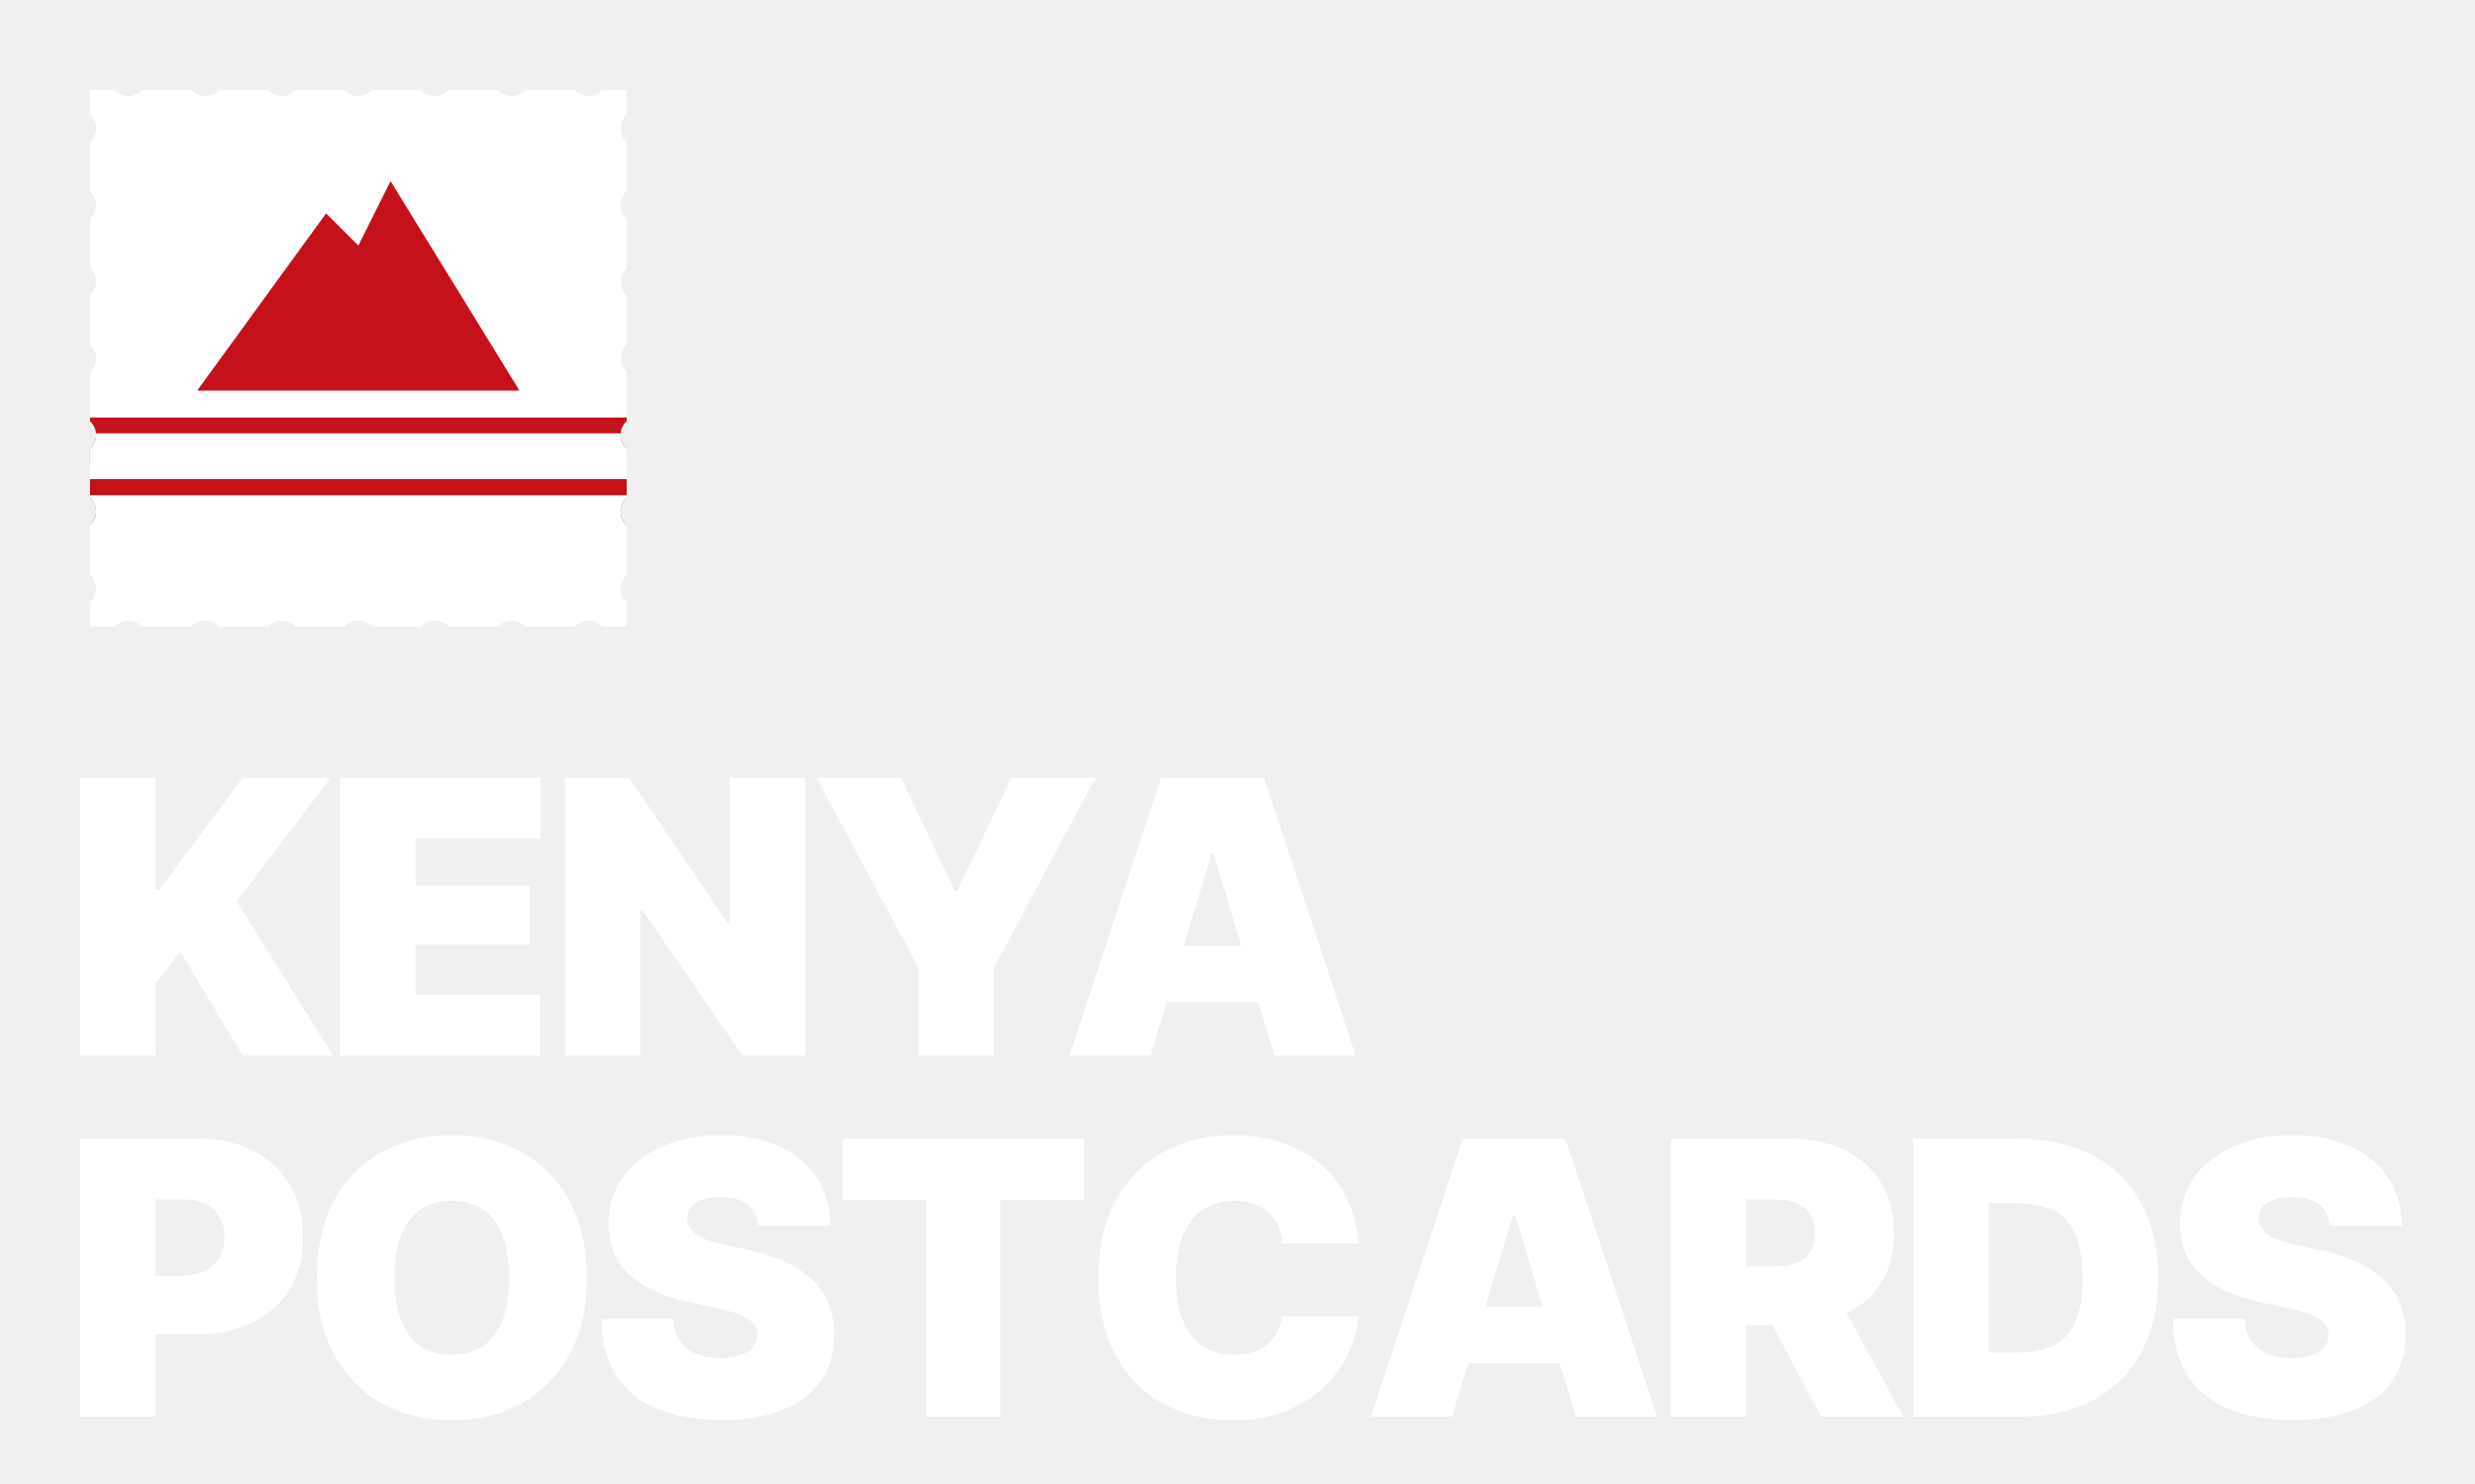
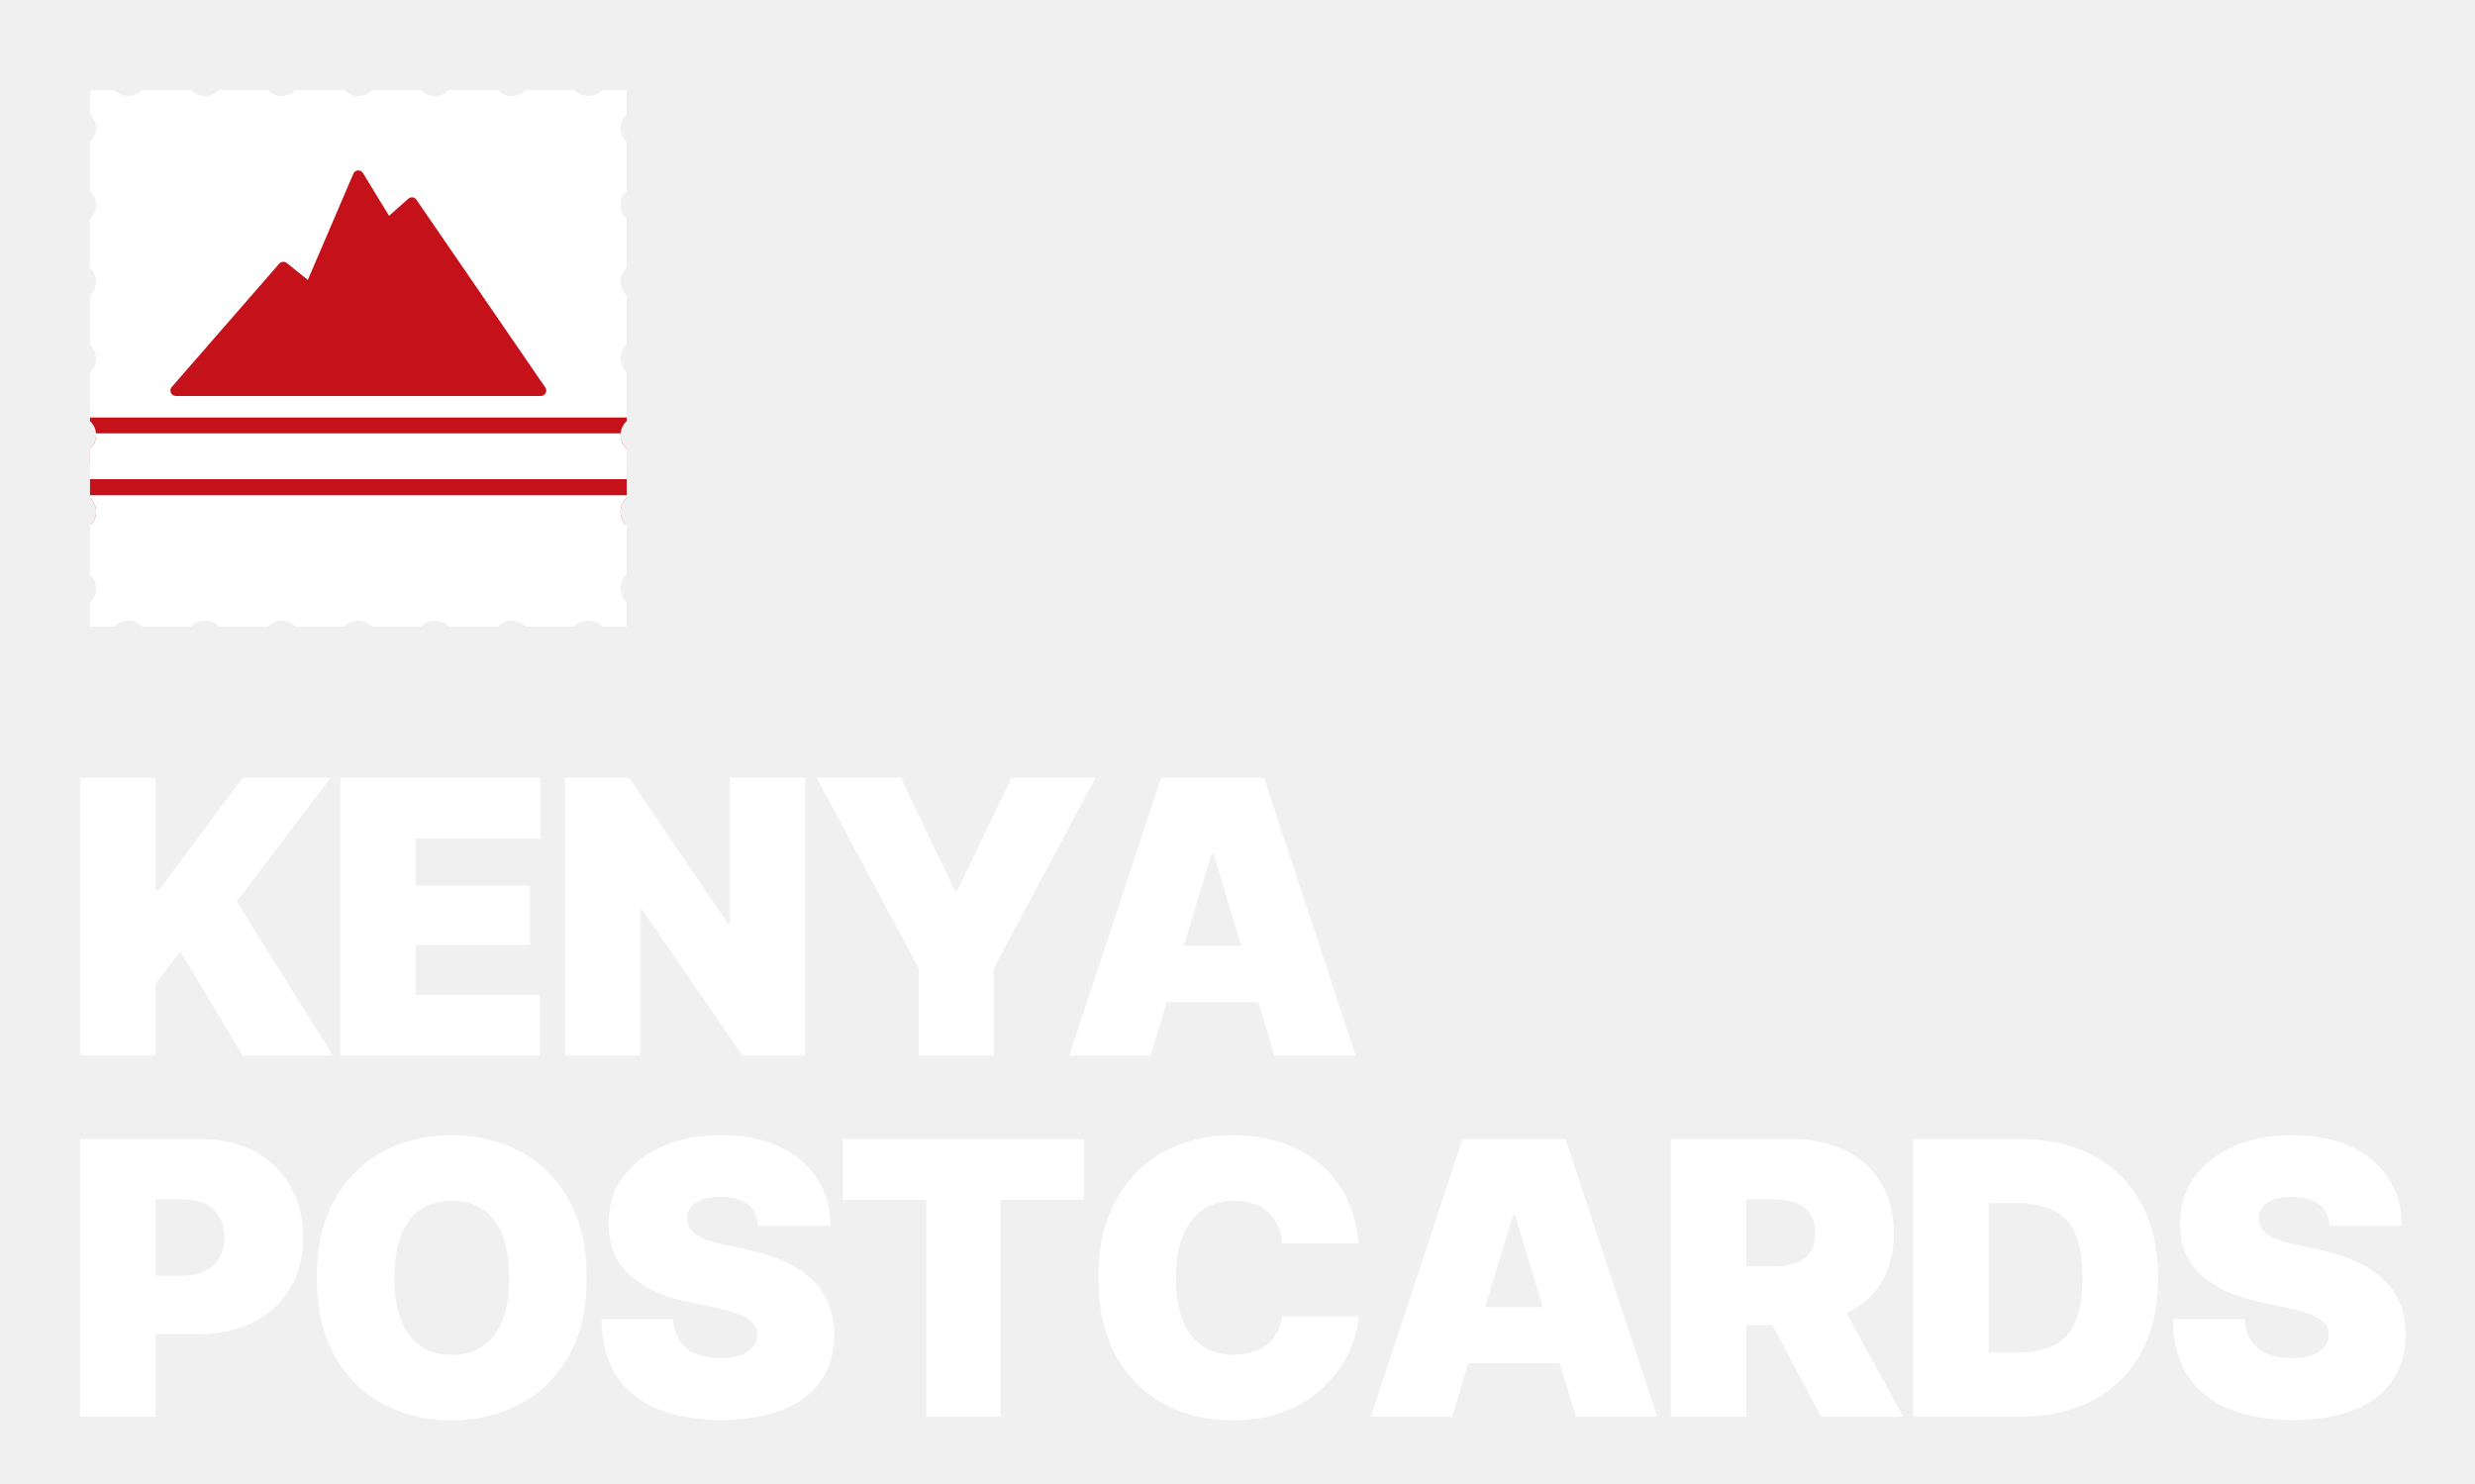
<svg xmlns="http://www.w3.org/2000/svg" viewBox="0 0 891 534" width="891" height="534">
  <defs>
    <clipPath id="cm">
      <path d="M32.4,32.4 L41.2,32.4 A6.8,6.8 0 0,0 51.2,32.4 L60.0,32.4 L68.8,32.4 A6.8,6.8 0 0,0 78.8,32.4 L87.6,32.4 L96.4,32.4 A6.8,6.8 0 0,0 106.4,32.4 L115.2,32.4 L124.0,32.4 A6.8,6.8 0 0,0 134.0,32.4 L142.8,32.4 L151.6,32.4 A6.8,6.8 0 0,0 161.6,32.4 L170.4,32.4 L179.2,32.4 A6.8,6.8 0 0,0 189.2,32.4 L198.0,32.4 L206.8,32.4 A6.8,6.8 0 0,0 216.8,32.4 L225.6,32.4 L225.6,41.2 A6.8,6.8 0 0,0 225.6,51.2 L225.6,60.0 L225.6,68.8 A6.8,6.8 0 0,0 225.6,78.8 L225.6,87.6 L225.6,96.4 A6.8,6.8 0 0,0 225.6,106.4 L225.6,115.2 L225.6,124.0 A6.8,6.8 0 0,0 225.6,134.0 L225.6,142.8 L225.6,151.6 A6.8,6.8 0 0,0 225.6,161.6 L225.6,170.4 L225.6,179.2 A6.8,6.8 0 0,0 225.6,189.2 L225.6,198.0 L225.6,206.8 A6.8,6.8 0 0,0 225.6,216.8 L225.6,225.6 L216.8,225.6 A6.8,6.8 0 0,0 206.8,225.6 L198.0,225.6 L189.2,225.6 A6.8,6.8 0 0,0 179.2,225.6 L170.4,225.6 L161.6,225.6 A6.8,6.8 0 0,0 151.6,225.6 L142.8,225.6 L134.0,225.6 A6.8,6.8 0 0,0 124.0,225.6 L115.2,225.6 L106.4,225.6 A6.8,6.8 0 0,0 96.4,225.6 L87.6,225.6 L78.8,225.6 A6.8,6.8 0 0,0 68.8,225.6 L60.0,225.6 L51.2,225.6 A6.8,6.8 0 0,0 41.2,225.6 L32.4,225.6 L32.4,216.8 A6.8,6.8 0 0,0 32.4,206.8 L32.4,198.0 L32.4,189.2 A6.8,6.8 0 0,0 32.4,179.2 L32.4,170.4 L32.4,161.6 A6.8,6.8 0 0,0 32.4,151.6 L32.4,142.8 L32.4,134.0 A6.8,6.8 0 0,0 32.4,124.0 L32.4,115.2 L32.4,106.4 A6.8,6.8 0 0,0 32.4,96.4 L32.4,87.6 L32.4,78.8 A6.8,6.8 0 0,0 32.4,68.8 L32.4,60.0 L32.4,51.2 A6.8,6.8 0 0,0 32.4,41.2 L32.4,32.4 Z" />
    </clipPath>
  </defs>
  <path d="M32.4,32.4 L41.2,32.4 A6.8,6.8 0 0,0 51.2,32.4 L60.0,32.4 L68.8,32.4 A6.8,6.8 0 0,0 78.8,32.4 L87.6,32.4 L96.4,32.4 A6.8,6.8 0 0,0 106.4,32.4 L115.2,32.4 L124.0,32.4 A6.8,6.8 0 0,0 134.0,32.4 L142.8,32.4 L151.6,32.4 A6.8,6.8 0 0,0 161.6,32.4 L170.4,32.4 L179.2,32.4 A6.8,6.8 0 0,0 189.2,32.4 L198.0,32.4 L206.8,32.4 A6.8,6.8 0 0,0 216.8,32.4 L225.6,32.4 L225.6,41.2 A6.8,6.8 0 0,0 225.6,51.2 L225.6,60.0 L225.6,68.8 A6.8,6.8 0 0,0 225.6,78.8 L225.6,87.6 L225.6,96.4 A6.8,6.8 0 0,0 225.6,106.4 L225.6,115.2 L225.6,124.0 A6.8,6.8 0 0,0 225.6,134.0 L225.6,142.8 L225.6,151.6 A6.8,6.8 0 0,0 225.6,161.6 L225.6,170.4 L225.6,179.2 A6.8,6.8 0 0,0 225.6,189.2 L225.6,198.0 L225.6,206.8 A6.8,6.8 0 0,0 225.6,216.8 L225.6,225.6 L216.8,225.6 A6.8,6.8 0 0,0 206.8,225.6 L198.0,225.6 L189.2,225.6 A6.8,6.8 0 0,0 179.2,225.6 L170.4,225.6 L161.6,225.6 A6.8,6.8 0 0,0 151.6,225.6 L142.8,225.6 L134.0,225.6 A6.8,6.8 0 0,0 124.0,225.6 L115.2,225.6 L106.4,225.6 A6.8,6.8 0 0,0 96.4,225.6 L87.6,225.6 L78.8,225.6 A6.8,6.8 0 0,0 68.8,225.6 L60.0,225.6 L51.2,225.6 A6.8,6.8 0 0,0 41.2,225.6 L32.4,225.6 L32.4,216.8 A6.8,6.8 0 0,0 32.4,206.8 L32.4,198.0 L32.4,189.2 A6.8,6.8 0 0,0 32.4,179.2 L32.4,170.4 L32.4,161.6 A6.8,6.8 0 0,0 32.4,151.6 L32.4,142.8 L32.4,134.0 A6.8,6.8 0 0,0 32.4,124.0 L32.4,115.2 L32.4,106.4 A6.8,6.8 0 0,0 32.4,96.4 L32.4,87.6 L32.4,78.8 A6.8,6.8 0 0,0 32.4,68.8 L32.4,60.0 L32.4,51.2 A6.8,6.8 0 0,0 32.4,41.2 L32.4,32.4 Z" fill="#FFFFFF" />
  <g clip-path="url(#cm)">
    <rect x="32.4" y="150.3" width="193.2" height="16.4" fill="#C4111A" />
    <rect x="32.4" y="156.0" width="193.2" height="16.4" fill="#FFFFFF" />
  </g>
  <g clip-path="url(#cm)">
    <rect x="32.4" y="172.5" width="193.2" height="16.4" fill="#C4111A" />
    <rect x="32.4" y="178.3" width="193.2" height="16.4" fill="#FFFFFF" />
  </g>
-   <path d="M71.0,140.6 L117.4,76.8 L129.0,88.4 L140.6,65.2 L187.0,140.6 Z" fill="#C4111A" />
+   <path d="M63.3,140.6 L102.0,96.2 L111.6,103.9 L129.0,63.3 L139.6,80.7 L148.3,73.0 L194.7,140.6 Z" fill="#C4111A" stroke="#C4111A" stroke-width="3.9" stroke-linejoin="round" />
  <path d="M28.832 380.0V280.0H55.946V320.403H57.289L87.356 280.0H119.034L85.208 324.564L119.839 380.0H87.356L64.94 342.55L55.946 354.228V380.0ZM122.491 380.0V280.0H194.572V301.879H149.605V318.792H190.813V340.134H149.605V358.121H194.303V380.0ZM289.842 280.0V380.0H267.291L231.184 327.517H230.513V380.0H203.399V280.0H226.486L261.922 332.349H262.728V280.0ZM293.97 280.0H324.306L343.769 320.671H344.574L364.172 280.0H394.373L357.729 348.591V380.0H330.749V348.591ZM414.234 380.0H384.972L417.992 280.0H455.039L488.059 380.0H458.797L436.918 307.517H436.113ZM408.864 340.537H463.898V360.805H408.864ZM28.832 510.0V410.0H71.919Q83.06 410.0 91.416 414.396Q99.772 418.792 104.436 426.779Q109.101 434.765 109.101 445.436Q109.101 456.174 104.336 463.993Q99.57 471.812 90.98 476.074Q82.389 480.336 70.98 480.336H45.208V459.262H65.477Q70.309 459.262 73.732 457.55Q77.154 455.839 78.966 452.752Q80.779 449.664 80.779 445.436Q80.779 441.074 78.966 438.02Q77.154 434.966 73.732 433.356Q70.309 431.745 65.477 431.745H55.946V510.0ZM162.626 511.342Q149.001 511.342 137.961 505.436Q126.921 499.53 120.478 488.087Q114.035 476.644 114.035 460.067Q114.035 443.356 120.478 431.879Q126.921 420.403 137.961 414.53Q149.001 408.658 162.626 408.658Q176.25 408.658 187.256 414.53Q198.263 420.403 204.74 431.879Q211.216 443.356 211.216 460.067Q211.216 476.711 204.74 488.154Q198.263 499.597 187.256 505.47Q176.25 511.342 162.626 511.342ZM162.626 487.718Q169.404 487.718 174.001 484.53Q178.599 481.342 180.948 475.168Q183.297 468.993 183.297 460.067Q183.297 451.074 180.948 444.866Q178.599 438.658 174.001 435.47Q169.404 432.282 162.626 432.282Q155.914 432.282 151.317 435.47Q146.719 438.658 144.337 444.866Q141.954 451.074 141.954 460.067Q141.954 468.993 144.337 475.168Q146.719 481.342 151.317 484.53Q155.914 487.718 162.626 487.718ZM259.774 511.208Q246.754 511.208 237.056 507.349Q227.358 503.49 221.989 495.436Q216.62 487.383 216.553 474.832H242.325Q242.593 479.396 244.64 482.55Q246.687 485.705 250.412 487.315Q254.137 488.926 259.372 488.926Q263.734 488.926 266.687 487.852Q269.64 486.779 271.15 484.866Q272.66 482.953 272.66 480.47Q272.66 478.188 271.217 476.477Q269.774 474.765 266.486 473.356Q263.197 471.946 257.627 470.805L247.56 468.658Q234.338 465.839 226.721 459.027Q219.103 452.215 219.103 440.47Q219.103 430.94 224.271 423.792Q229.439 416.644 238.533 412.651Q247.627 408.658 259.506 408.658Q271.654 408.658 280.479 412.718Q289.305 416.779 294.103 424.128Q298.902 431.477 298.969 441.275H272.929Q272.593 436.376 269.338 433.658Q266.083 430.94 259.506 430.94Q255.345 430.94 252.66 431.913Q249.976 432.886 248.701 434.631Q247.426 436.376 247.426 438.591Q247.426 440.94 248.801 442.718Q250.177 444.497 253.164 445.805Q256.15 447.114 260.848 448.121L269.036 449.866Q277.291 451.611 283.231 454.497Q289.17 457.383 292.962 461.242Q296.754 465.101 298.533 469.933Q300.311 474.765 300.311 480.47Q300.311 490.336 295.446 497.215Q290.58 504.094 281.519 507.651Q272.459 511.208 259.774 511.208ZM303.366 431.879V410.0H390.212V431.879H360.145V510.0H333.434V431.879ZM443.603 511.342Q429.911 511.342 419.005 505.436Q408.099 499.53 401.757 488.087Q395.415 476.644 395.415 460.067Q395.415 443.356 401.858 431.879Q408.301 420.403 419.24 414.53Q430.18 408.658 443.603 408.658Q453.066 408.658 461.052 411.242Q469.039 413.826 475.046 418.826Q481.052 423.826 484.677 431.04Q488.301 438.255 489.106 447.584H461.589Q461.321 444.161 460.079 441.342Q458.838 438.523 456.656 436.51Q454.475 434.497 451.421 433.389Q448.368 432.282 444.408 432.282Q437.63 432.282 432.898 435.604Q428.166 438.926 425.75 445.134Q423.334 451.342 423.334 460.067Q423.334 469.195 425.817 475.369Q428.301 481.544 432.965 484.631Q437.63 487.718 444.274 487.718Q448.032 487.718 450.985 486.779Q453.938 485.839 456.153 484.027Q458.368 482.215 459.744 479.664Q461.119 477.114 461.589 473.893H489.106Q488.636 480.268 485.583 486.879Q482.529 493.49 476.858 499.027Q471.187 504.564 462.898 507.953Q454.609 511.342 443.603 511.342ZM522.765 510.0H493.503L526.523 410.0H563.57L596.591 510.0H567.329L545.45 437.517H544.644ZM517.396 470.537H572.43V490.805H517.396ZM601.525 510.0V410.0H644.612Q655.753 410.0 664.109 414.06Q672.464 418.121 677.129 425.738Q681.793 433.356 681.793 443.96Q681.793 454.698 677.028 462.081Q672.263 469.463 663.672 473.221Q655.082 476.98 643.672 476.98H617.901V455.906H638.169Q643.001 455.906 646.424 454.698Q649.847 453.49 651.659 450.872Q653.471 448.255 653.471 443.96Q653.471 439.664 651.659 436.98Q649.847 434.295 646.424 433.02Q643.001 431.745 638.169 431.745H628.639V510.0ZM655.619 510.0 631.189 464.094H660.048L685.149 510.0ZM727.264 510.0H699.882V486.913H726.191Q733.64 486.913 738.909 484.564Q744.177 482.215 746.929 476.342Q749.681 470.47 749.681 460.067Q749.681 449.597 746.895 443.725Q744.11 437.852 738.674 435.47Q733.238 433.087 725.385 433.087H699.479V410.0H726.862Q742.298 410.0 753.506 416.007Q764.714 422.013 770.821 433.221Q776.929 444.43 776.929 460.067Q776.929 475.638 770.855 486.846Q764.781 498.054 753.64 504.027Q742.499 510.0 727.264 510.0ZM715.855 410.0V510.0H688.741V410.0ZM825.487 511.208Q812.467 511.208 802.769 507.349Q793.071 503.49 787.702 495.436Q782.333 487.383 782.266 474.832H808.038Q808.306 479.396 810.353 482.55Q812.4 485.705 816.125 487.315Q819.85 488.926 825.085 488.926Q829.447 488.926 832.4 487.852Q835.353 486.779 836.863 484.866Q838.373 482.953 838.373 480.47Q838.373 478.188 836.93 476.477Q835.487 474.765 832.199 473.356Q828.91 471.946 823.34 470.805L813.272 468.658Q800.051 465.839 792.434 459.027Q784.816 452.215 784.816 440.47Q784.816 430.94 789.984 423.792Q795.152 416.644 804.246 412.651Q813.34 408.658 825.219 408.658Q837.366 408.658 846.192 412.718Q855.017 416.779 859.816 424.128Q864.615 431.477 864.682 441.275H838.642Q838.306 436.376 835.051 433.658Q831.796 430.94 825.219 430.94Q821.058 430.94 818.373 431.913Q815.689 432.886 814.413 434.631Q813.138 436.376 813.138 438.591Q813.138 440.94 814.514 442.718Q815.89 444.497 818.877 445.805Q821.863 447.114 826.561 448.121L834.749 449.866Q843.004 451.611 848.944 454.497Q854.883 457.383 858.675 461.242Q862.467 465.101 864.246 469.933Q866.024 474.765 866.024 480.47Q866.024 490.336 861.158 497.215Q856.293 504.094 847.232 507.651Q838.172 511.208 825.487 511.208Z" fill="#FFFFFF" />
</svg>
